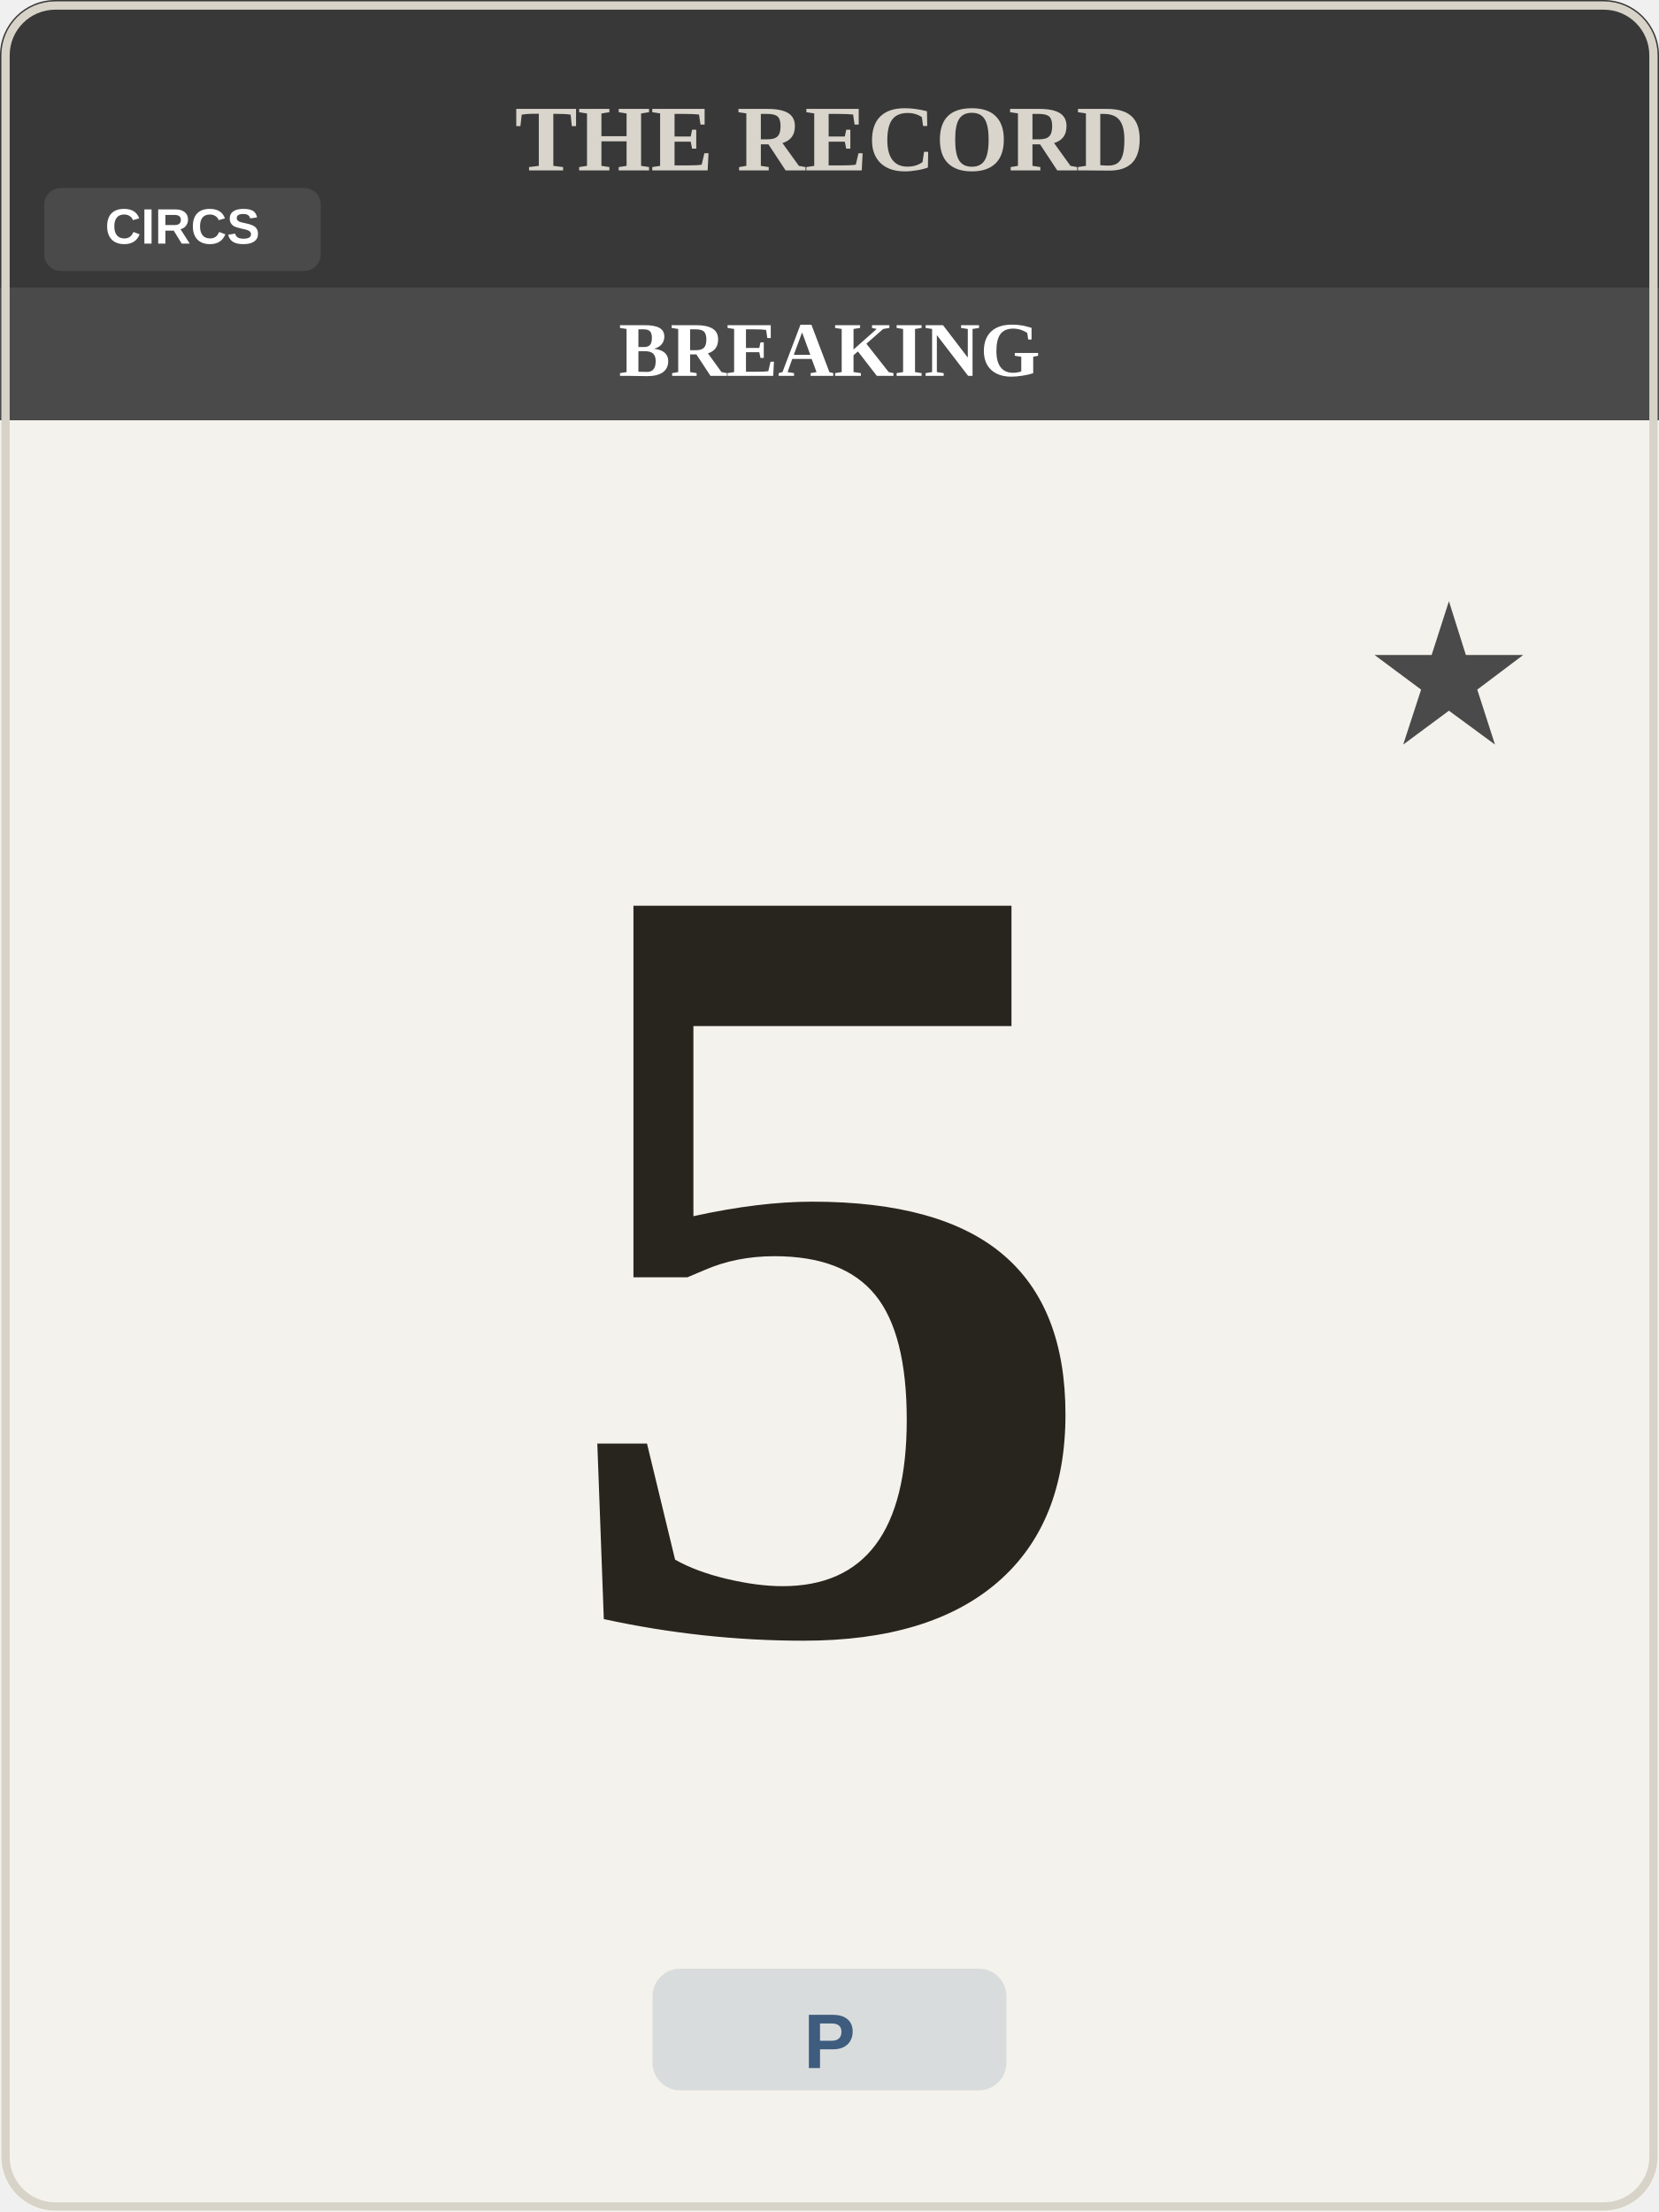
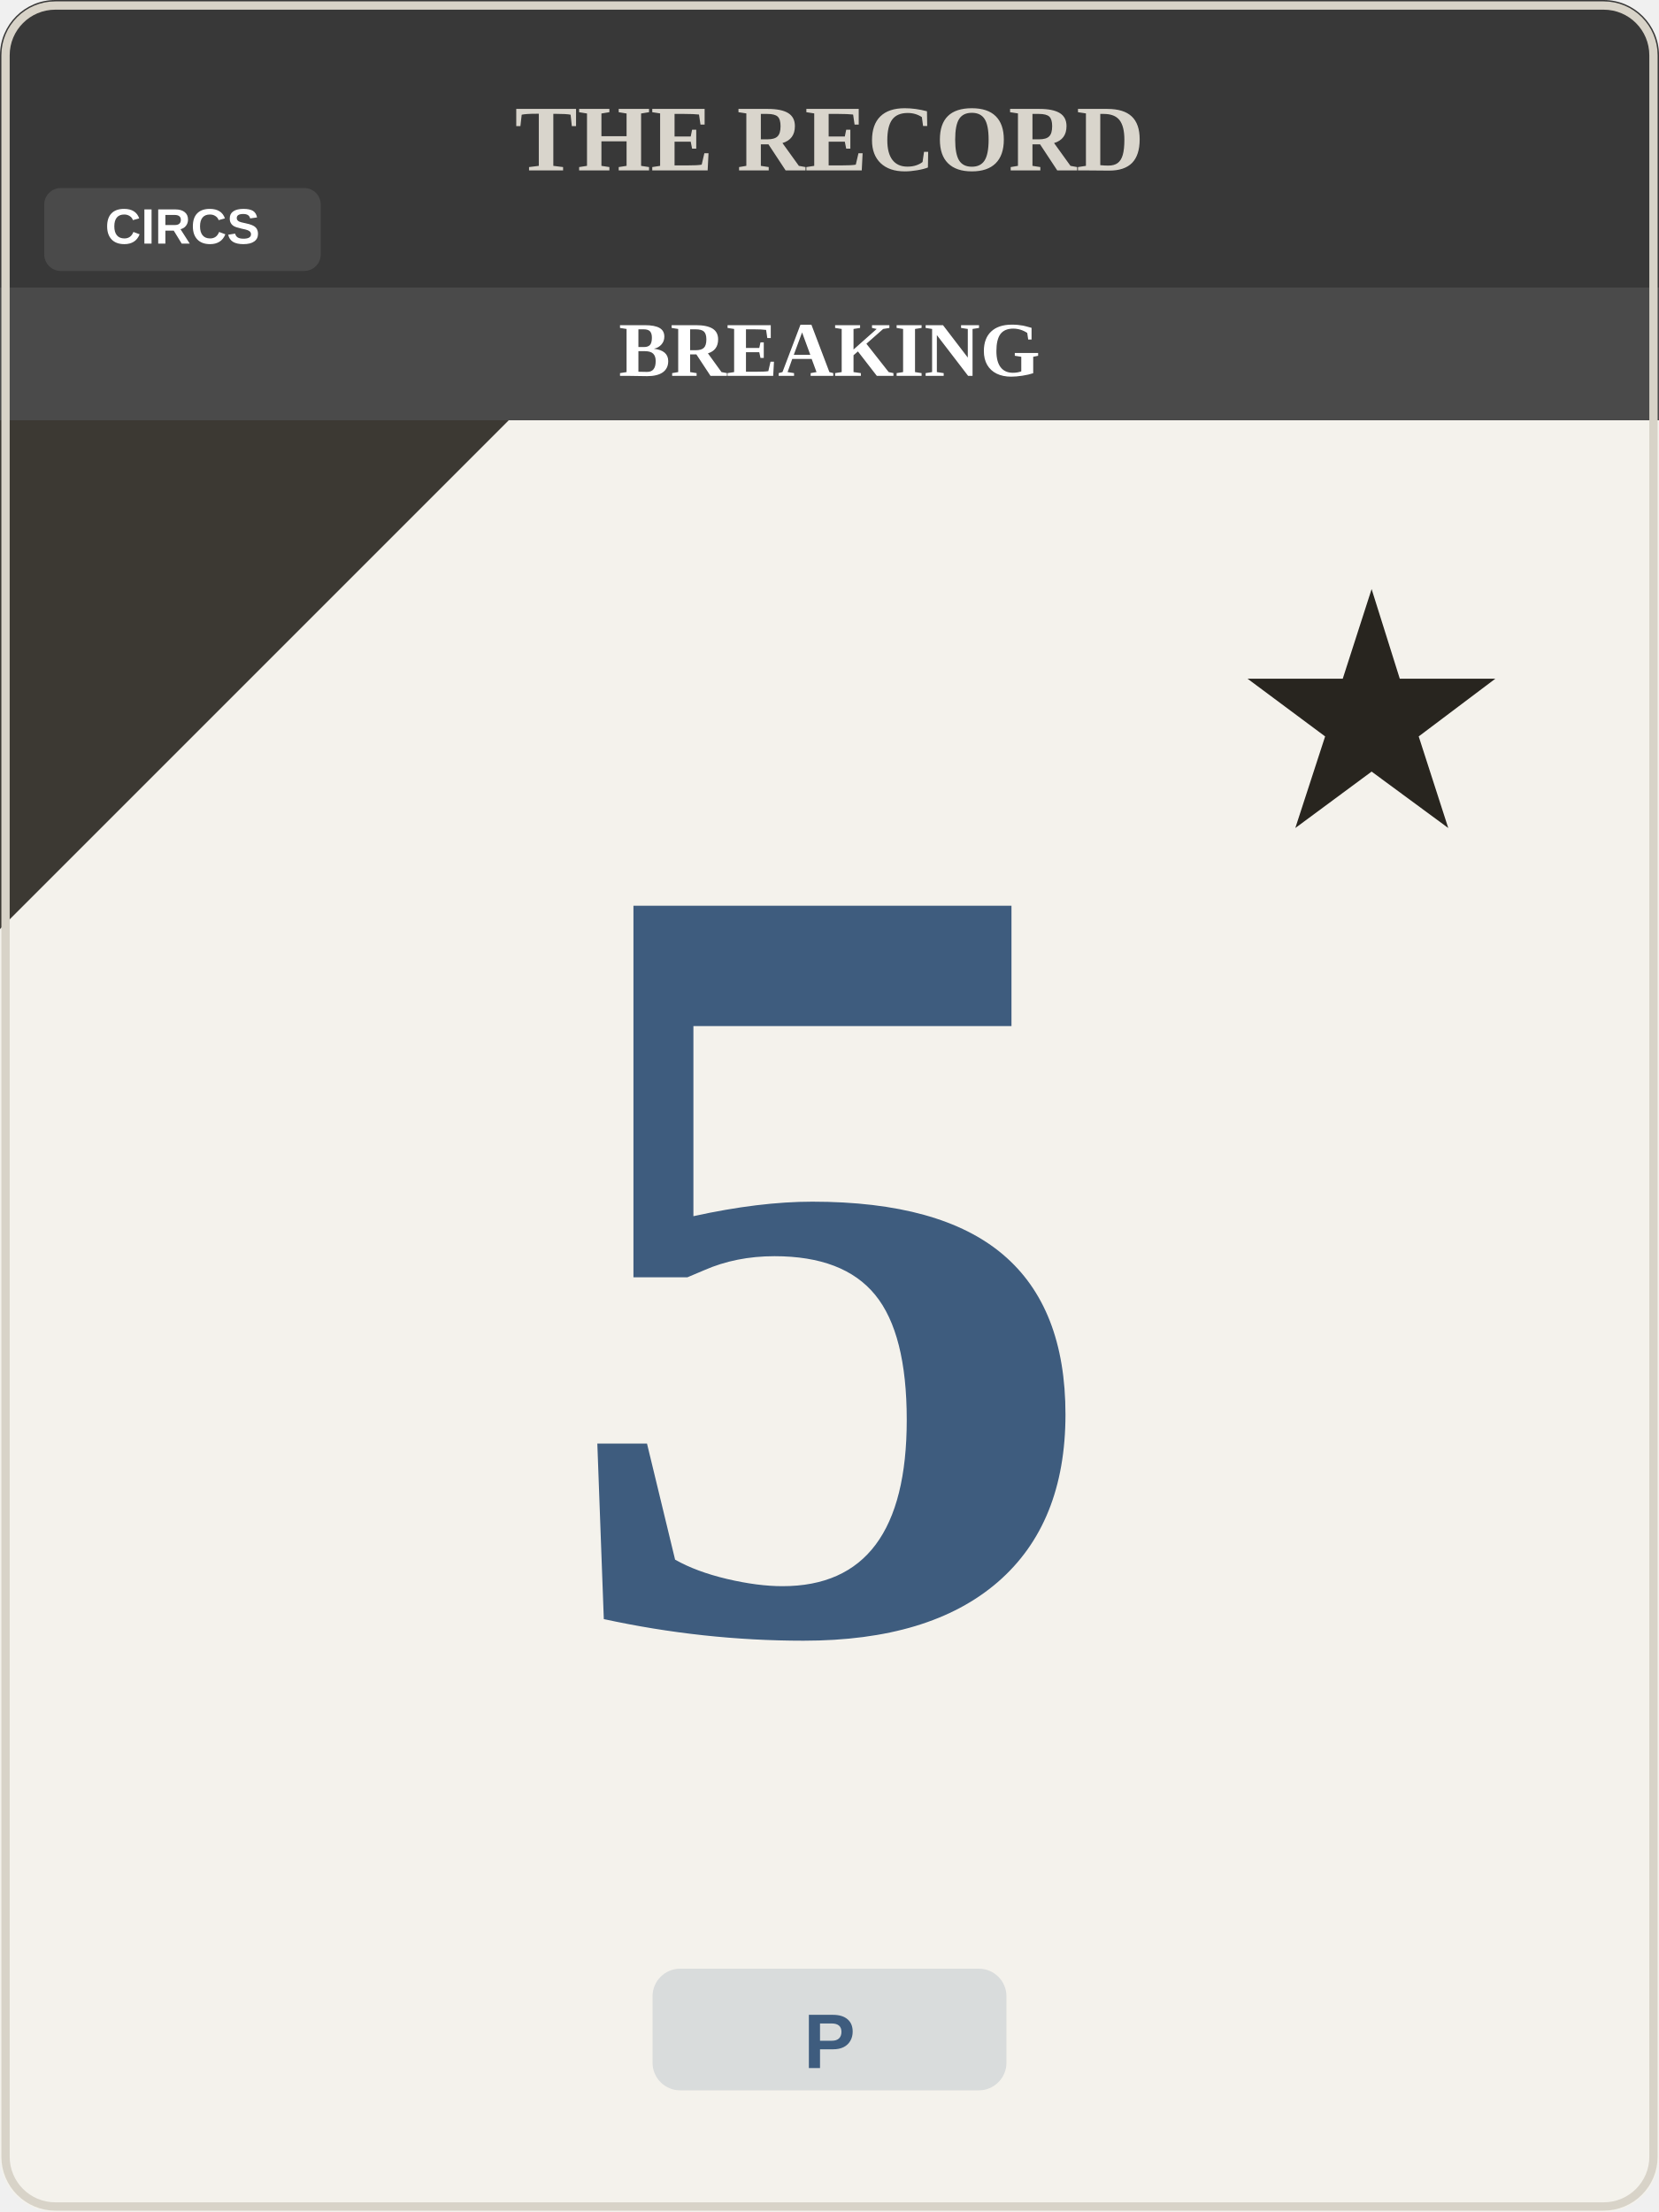
<svg xmlns="http://www.w3.org/2000/svg" viewBox="0 0 300 400" width="300" height="400">
  <rect x="0" y="0" width="300" height="400" rx="10" fill="#F4F2EC" />
  <rect x="0" y="0" width="300" height="52" rx="10" fill="#383838" />
  <rect x="0" y="42" width="300" height="10" fill="#383838" />
  <text x="150" y="26" font-family="Georgia,'Times New Roman',serif" font-size="17" font-weight="bold" fill="#D9D5CC" text-anchor="middle" dominant-baseline="middle">THE RECORD</text>
  <rect x="8" y="34" width="50" height="15" rx="3" fill="#4A4A4A" />
  <text x="33" y="41.5" font-family="Arial,Helvetica,sans-serif" font-size="9" font-weight="bold" fill="#FFFFFF" text-anchor="middle" dominant-baseline="middle">CIRCS</text>
  <rect x="0" y="52" width="300" height="24" fill="#4A4A4A" />
  <text x="150" y="64" font-family="Georgia,'Times New Roman',serif" font-size="14" font-weight="bold" fill="#FFFFFF" text-anchor="middle" dominant-baseline="middle">BREAKING</text>
-   <text x="150" y="238" font-family="Georgia,'Times New Roman',serif" font-size="200" font-weight="bold" fill="#28251F" text-anchor="middle" dominant-baseline="middle" letter-spacing="-4">5</text>
-   <text x="262" y="124" font-family="Georgia,serif" font-size="36" fill="#4A4A4A" text-anchor="middle" dominant-baseline="middle">★</text>
+   <text x="150" y="238" font-family="Georgia,'Times New Roman',serif" font-size="200" font-weight="bold" fill="#3E5C7E" text-anchor="middle" dominant-baseline="middle" letter-spacing="-4">5</text>
+   <path d="M 0 76 L 92 76 L 0 168 Z" fill="#28251F" opacity="0.9" />
+   <text x="248" y="132" font-family="Georgia,serif" font-size="60" fill="#28251F" text-anchor="middle" dominant-baseline="middle">★</text>
  <rect x="118" y="356" width="64" height="22" rx="5" fill="#3E5C7E" opacity="0.15" />
  <text x="150" y="370" font-family="Arial,Helvetica,sans-serif" font-size="14" font-weight="bold" fill="#3E5C7E" text-anchor="middle" dominant-baseline="middle">P</text>
  <rect x="1" y="1" width="298" height="398" rx="9" fill="none" stroke="#D8D3C8" stroke-width="1.5" />
</svg>
